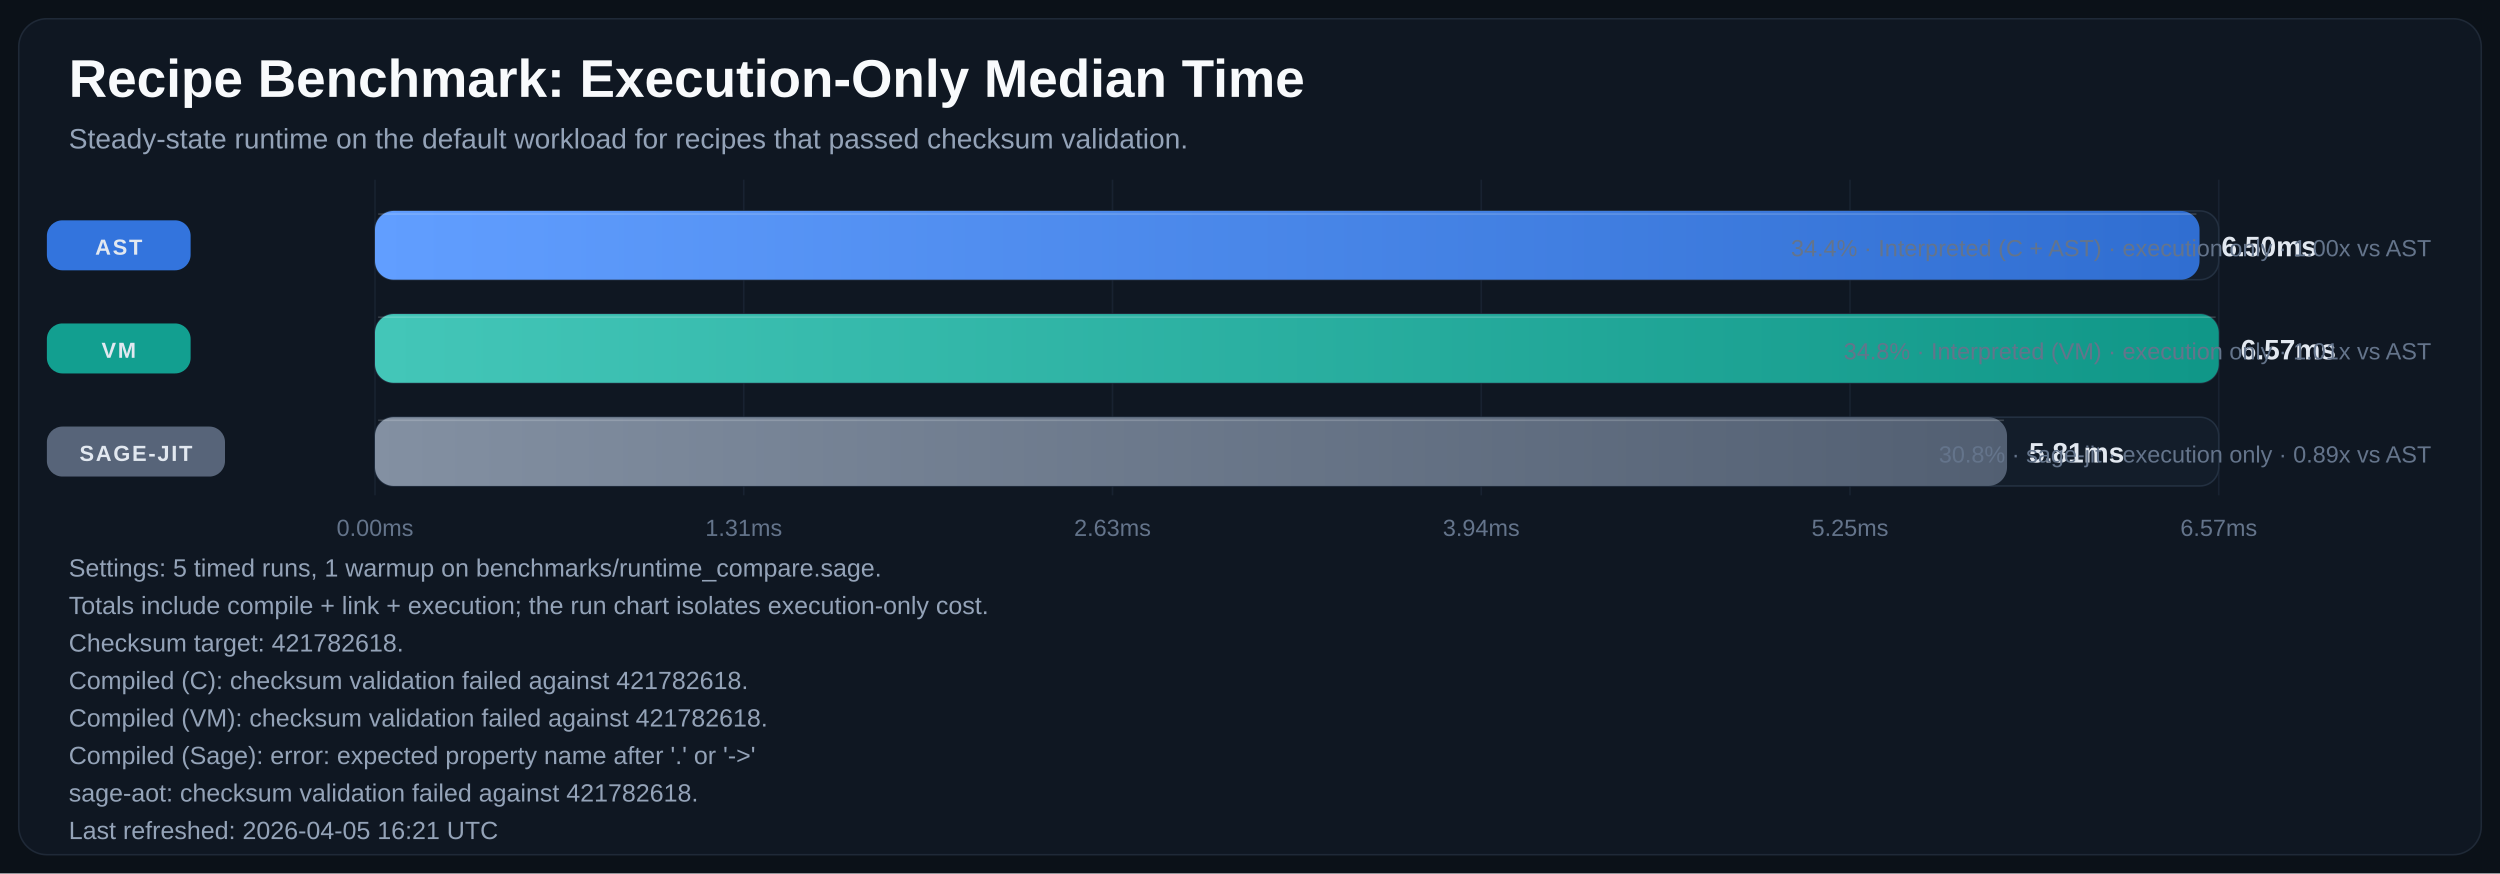
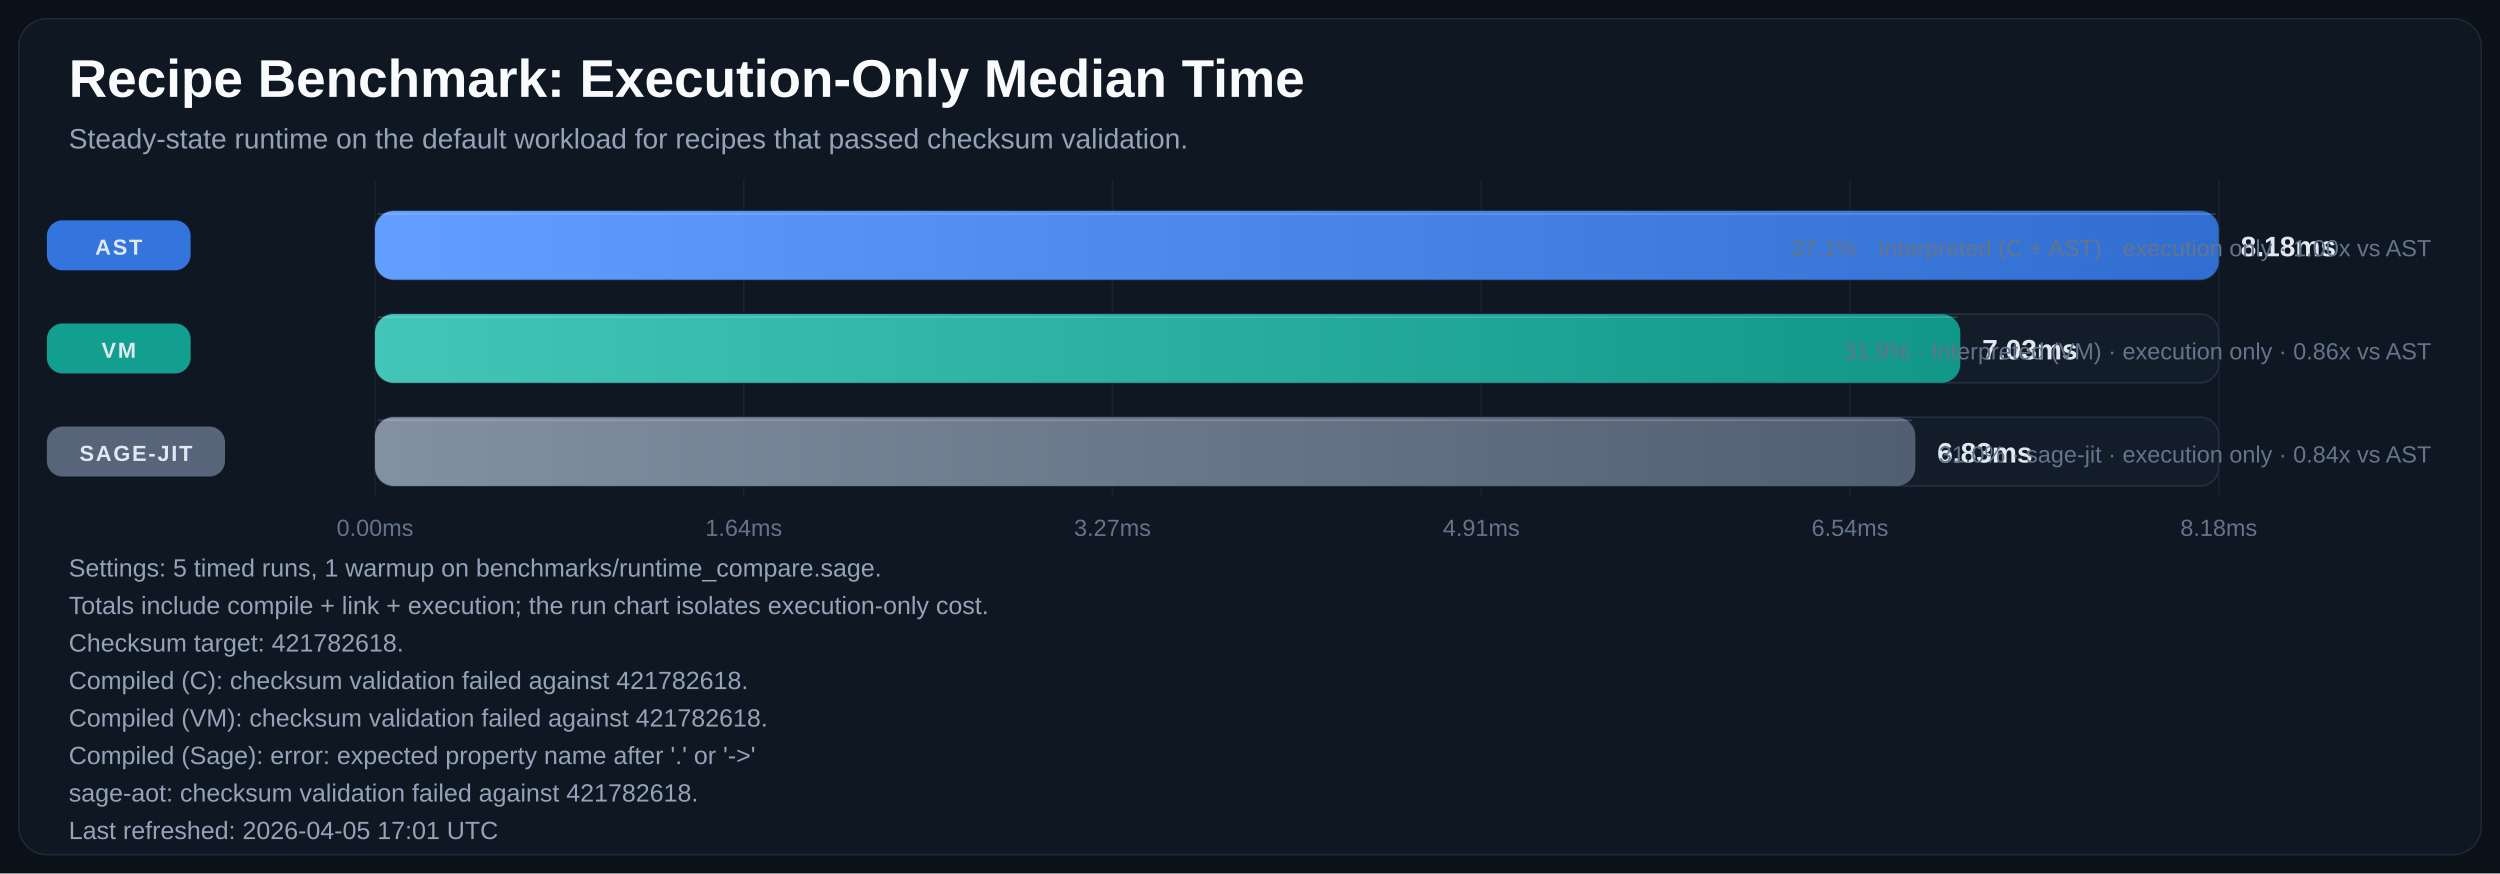
<svg xmlns="http://www.w3.org/2000/svg" width="1600" height="559" viewBox="0 0 1600 559" role="img" aria-labelledby="title desc">
  <defs>
    <linearGradient id="bar-gradient-0" x1="0%" y1="0%" x2="100%" y2="0%">
      <stop offset="0%" stop-color="#619EFF" />
      <stop offset="100%" stop-color="#306ED1" />
    </linearGradient>
    <linearGradient id="bar-gradient-1" x1="0%" y1="0%" x2="100%" y2="0%">
      <stop offset="0%" stop-color="#43C6B8" />
      <stop offset="100%" stop-color="#109788" />
    </linearGradient>
    <linearGradient id="bar-gradient-2" x1="0%" y1="0%" x2="100%" y2="0%">
      <stop offset="0%" stop-color="#8390A2" />
      <stop offset="100%" stop-color="#525F72" />
    </linearGradient>
  </defs>
  <rect width="100%" height="100%" fill="#0B1118" />
  <rect x="12" y="12" width="1576" height="535" rx="18" fill="#0F1722" stroke="#1F2937" />
  <text x="44" y="62" fill="#F8FAFC" font-size="34" font-family="Segoe UI, Arial, sans-serif" font-weight="700">Recipe Benchmark: Execution-Only Median Time</text>
  <text x="44" y="95" fill="#94A3B8" font-size="18" font-family="Segoe UI, Arial, sans-serif">Steady-state runtime on the default workload for recipes that passed checksum validation.</text>
  <line x1="240.0" y1="115" x2="240.0" y2="317" stroke="#182231" stroke-width="1" />
  <text x="240.0" y="343" text-anchor="middle" fill="#64748B" font-size="15" font-family="Segoe UI, Arial, sans-serif">0.00ms</text>
  <line x1="476.0" y1="115" x2="476.0" y2="317" stroke="#182231" stroke-width="1" />
-   <text x="476.0" y="343" text-anchor="middle" fill="#64748B" font-size="15" font-family="Segoe UI, Arial, sans-serif">1.31ms</text>
+   <text x="476.0" y="343" text-anchor="middle" fill="#64748B" font-size="15" font-family="Segoe UI, Arial, sans-serif">1.64ms</text>
  <line x1="712.0" y1="115" x2="712.0" y2="317" stroke="#182231" stroke-width="1" />
-   <text x="712.0" y="343" text-anchor="middle" fill="#64748B" font-size="15" font-family="Segoe UI, Arial, sans-serif">2.63ms</text>
+   <text x="712.0" y="343" text-anchor="middle" fill="#64748B" font-size="15" font-family="Segoe UI, Arial, sans-serif">3.27ms</text>
  <line x1="948.0" y1="115" x2="948.0" y2="317" stroke="#182231" stroke-width="1" />
-   <text x="948.0" y="343" text-anchor="middle" fill="#64748B" font-size="15" font-family="Segoe UI, Arial, sans-serif">3.94ms</text>
+   <text x="948.0" y="343" text-anchor="middle" fill="#64748B" font-size="15" font-family="Segoe UI, Arial, sans-serif">4.91ms</text>
  <line x1="1184.0" y1="115" x2="1184.0" y2="317" stroke="#182231" stroke-width="1" />
-   <text x="1184.0" y="343" text-anchor="middle" fill="#64748B" font-size="15" font-family="Segoe UI, Arial, sans-serif">5.25ms</text>
+   <text x="1184.0" y="343" text-anchor="middle" fill="#64748B" font-size="15" font-family="Segoe UI, Arial, sans-serif">6.54ms</text>
  <line x1="1420.0" y1="115" x2="1420.0" y2="317" stroke="#182231" stroke-width="1" />
-   <text x="1420.0" y="343" text-anchor="middle" fill="#64748B" font-size="15" font-family="Segoe UI, Arial, sans-serif">6.57ms</text>
+   <text x="1420.0" y="343" text-anchor="middle" fill="#64748B" font-size="15" font-family="Segoe UI, Arial, sans-serif">8.18ms</text>
  <rect x="30" y="141.0" width="92" height="32" rx="10" fill="#3479E6" opacity="0.95" />
  <text x="76.0" y="163.0" text-anchor="middle" fill="#E2E8F0" font-size="14" font-family="Segoe UI, Arial, sans-serif" font-weight="700" letter-spacing="1.1">AST</text>
  <rect x="240" y="135" width="1180" height="44" rx="12" fill="#131D2A" stroke="#233041" />
-   <rect x="240" y="135" width="1167.7" height="44" rx="12" fill="url(#bar-gradient-0)" />
-   <line x1="242.0" y1="137.0" x2="1405.7" y2="137.0" stroke="#F8FAFC" stroke-opacity="0.18" />
-   <text x="1421.7" y="164.0" fill="#E2E8F0" font-size="18" font-family="Segoe UI, Arial, sans-serif" font-weight="700">6.50ms</text>
-   <text x="1556" y="164.0" text-anchor="end" fill="#64748B" font-size="15" font-family="Segoe UI, Arial, sans-serif">34.4% · Interpreted (C + AST) · execution only · 1.00x vs AST</text>
+   <rect x="240" y="135" width="1180.0" height="44" rx="12" fill="url(#bar-gradient-0)" />
+   <line x1="242.0" y1="137.0" x2="1418.0" y2="137.0" stroke="#F8FAFC" stroke-opacity="0.18" />
+   <text x="1434.0" y="164.0" fill="#E2E8F0" font-size="18" font-family="Segoe UI, Arial, sans-serif" font-weight="700">8.18ms</text>
+   <text x="1556" y="164.0" text-anchor="end" fill="#64748B" font-size="15" font-family="Segoe UI, Arial, sans-serif">37.1% · Interpreted (C + AST) · execution only · 1.00x vs AST</text>
  <rect x="30" y="207.0" width="92" height="32" rx="10" fill="#12A695" opacity="0.95" />
  <text x="76.0" y="229.0" text-anchor="middle" fill="#E2E8F0" font-size="14" font-family="Segoe UI, Arial, sans-serif" font-weight="700" letter-spacing="1.1">VM</text>
  <rect x="240" y="201" width="1180" height="44" rx="12" fill="#131D2A" stroke="#233041" />
-   <rect x="240" y="201" width="1180.0" height="44" rx="12" fill="url(#bar-gradient-1)" />
-   <line x1="242.0" y1="203.0" x2="1418.0" y2="203.0" stroke="#F8FAFC" stroke-opacity="0.18" />
-   <text x="1434.0" y="230.0" fill="#E2E8F0" font-size="18" font-family="Segoe UI, Arial, sans-serif" font-weight="700">6.57ms</text>
-   <text x="1556" y="230.0" text-anchor="end" fill="#64748B" font-size="15" font-family="Segoe UI, Arial, sans-serif">34.8% · Interpreted (VM) · execution only · 1.01x vs AST</text>
+   <rect x="240" y="201" width="1014.6" height="44" rx="12" fill="url(#bar-gradient-1)" />
+   <line x1="242.0" y1="203.0" x2="1252.6" y2="203.0" stroke="#F8FAFC" stroke-opacity="0.18" />
+   <text x="1268.6" y="230.0" fill="#E2E8F0" font-size="18" font-family="Segoe UI, Arial, sans-serif" font-weight="700">7.03ms</text>
+   <text x="1556" y="230.0" text-anchor="end" fill="#64748B" font-size="15" font-family="Segoe UI, Arial, sans-serif">31.9% · Interpreted (VM) · execution only · 0.86x vs AST</text>
  <rect x="30" y="273.0" width="114" height="32" rx="10" fill="#5A687D" opacity="0.95" />
  <text x="87.0" y="295.0" text-anchor="middle" fill="#E2E8F0" font-size="14" font-family="Segoe UI, Arial, sans-serif" font-weight="700" letter-spacing="1.1">SAGE-JIT</text>
  <rect x="240" y="267" width="1180" height="44" rx="12" fill="#131D2A" stroke="#233041" />
-   <rect x="240" y="267" width="1044.5" height="44" rx="12" fill="url(#bar-gradient-2)" />
-   <line x1="242.0" y1="269.0" x2="1282.5" y2="269.0" stroke="#F8FAFC" stroke-opacity="0.18" />
-   <text x="1298.5" y="296.0" fill="#E2E8F0" font-size="18" font-family="Segoe UI, Arial, sans-serif" font-weight="700">5.81ms</text>
-   <text x="1556" y="296.0" text-anchor="end" fill="#64748B" font-size="15" font-family="Segoe UI, Arial, sans-serif">30.8% · sage-jit · execution only · 0.89x vs AST</text>
+   <rect x="240" y="267" width="985.8" height="44" rx="12" fill="url(#bar-gradient-2)" />
+   <line x1="242.0" y1="269.0" x2="1223.8" y2="269.0" stroke="#F8FAFC" stroke-opacity="0.18" />
+   <text x="1239.8" y="296.0" fill="#E2E8F0" font-size="18" font-family="Segoe UI, Arial, sans-serif" font-weight="700">6.83ms</text>
+   <text x="1556" y="296.0" text-anchor="end" fill="#64748B" font-size="15" font-family="Segoe UI, Arial, sans-serif">31.0% · sage-jit · execution only · 0.84x vs AST</text>
  <text x="44" y="369" fill="#94A3B8" font-size="16" font-family="Segoe UI, Arial, sans-serif">Settings: 5 timed runs, 1 warmup on benchmarks/runtime_compare.sage.</text>
  <text x="44" y="393" fill="#94A3B8" font-size="16" font-family="Segoe UI, Arial, sans-serif">Totals include compile + link + execution; the run chart isolates execution-only cost.</text>
  <text x="44" y="417" fill="#94A3B8" font-size="16" font-family="Segoe UI, Arial, sans-serif">Checksum target: 421782618.</text>
  <text x="44" y="441" fill="#94A3B8" font-size="16" font-family="Segoe UI, Arial, sans-serif">Compiled (C): checksum validation failed against 421782618.</text>
  <text x="44" y="465" fill="#94A3B8" font-size="16" font-family="Segoe UI, Arial, sans-serif">Compiled (VM): checksum validation failed against 421782618.</text>
  <text x="44" y="489" fill="#94A3B8" font-size="16" font-family="Segoe UI, Arial, sans-serif">Compiled (Sage): error: expected property name after '.' or '-&gt;'</text>
  <text x="44" y="513" fill="#94A3B8" font-size="16" font-family="Segoe UI, Arial, sans-serif">sage-aot: checksum validation failed against 421782618.</text>
-   <text x="44" y="537" fill="#94A3B8" font-size="16" font-family="Segoe UI, Arial, sans-serif">Last refreshed: 2026-04-05 16:21 UTC</text>
+   <text x="44" y="537" fill="#94A3B8" font-size="16" font-family="Segoe UI, Arial, sans-serif">Last refreshed: 2026-04-05 17:01 UTC</text>
</svg>
